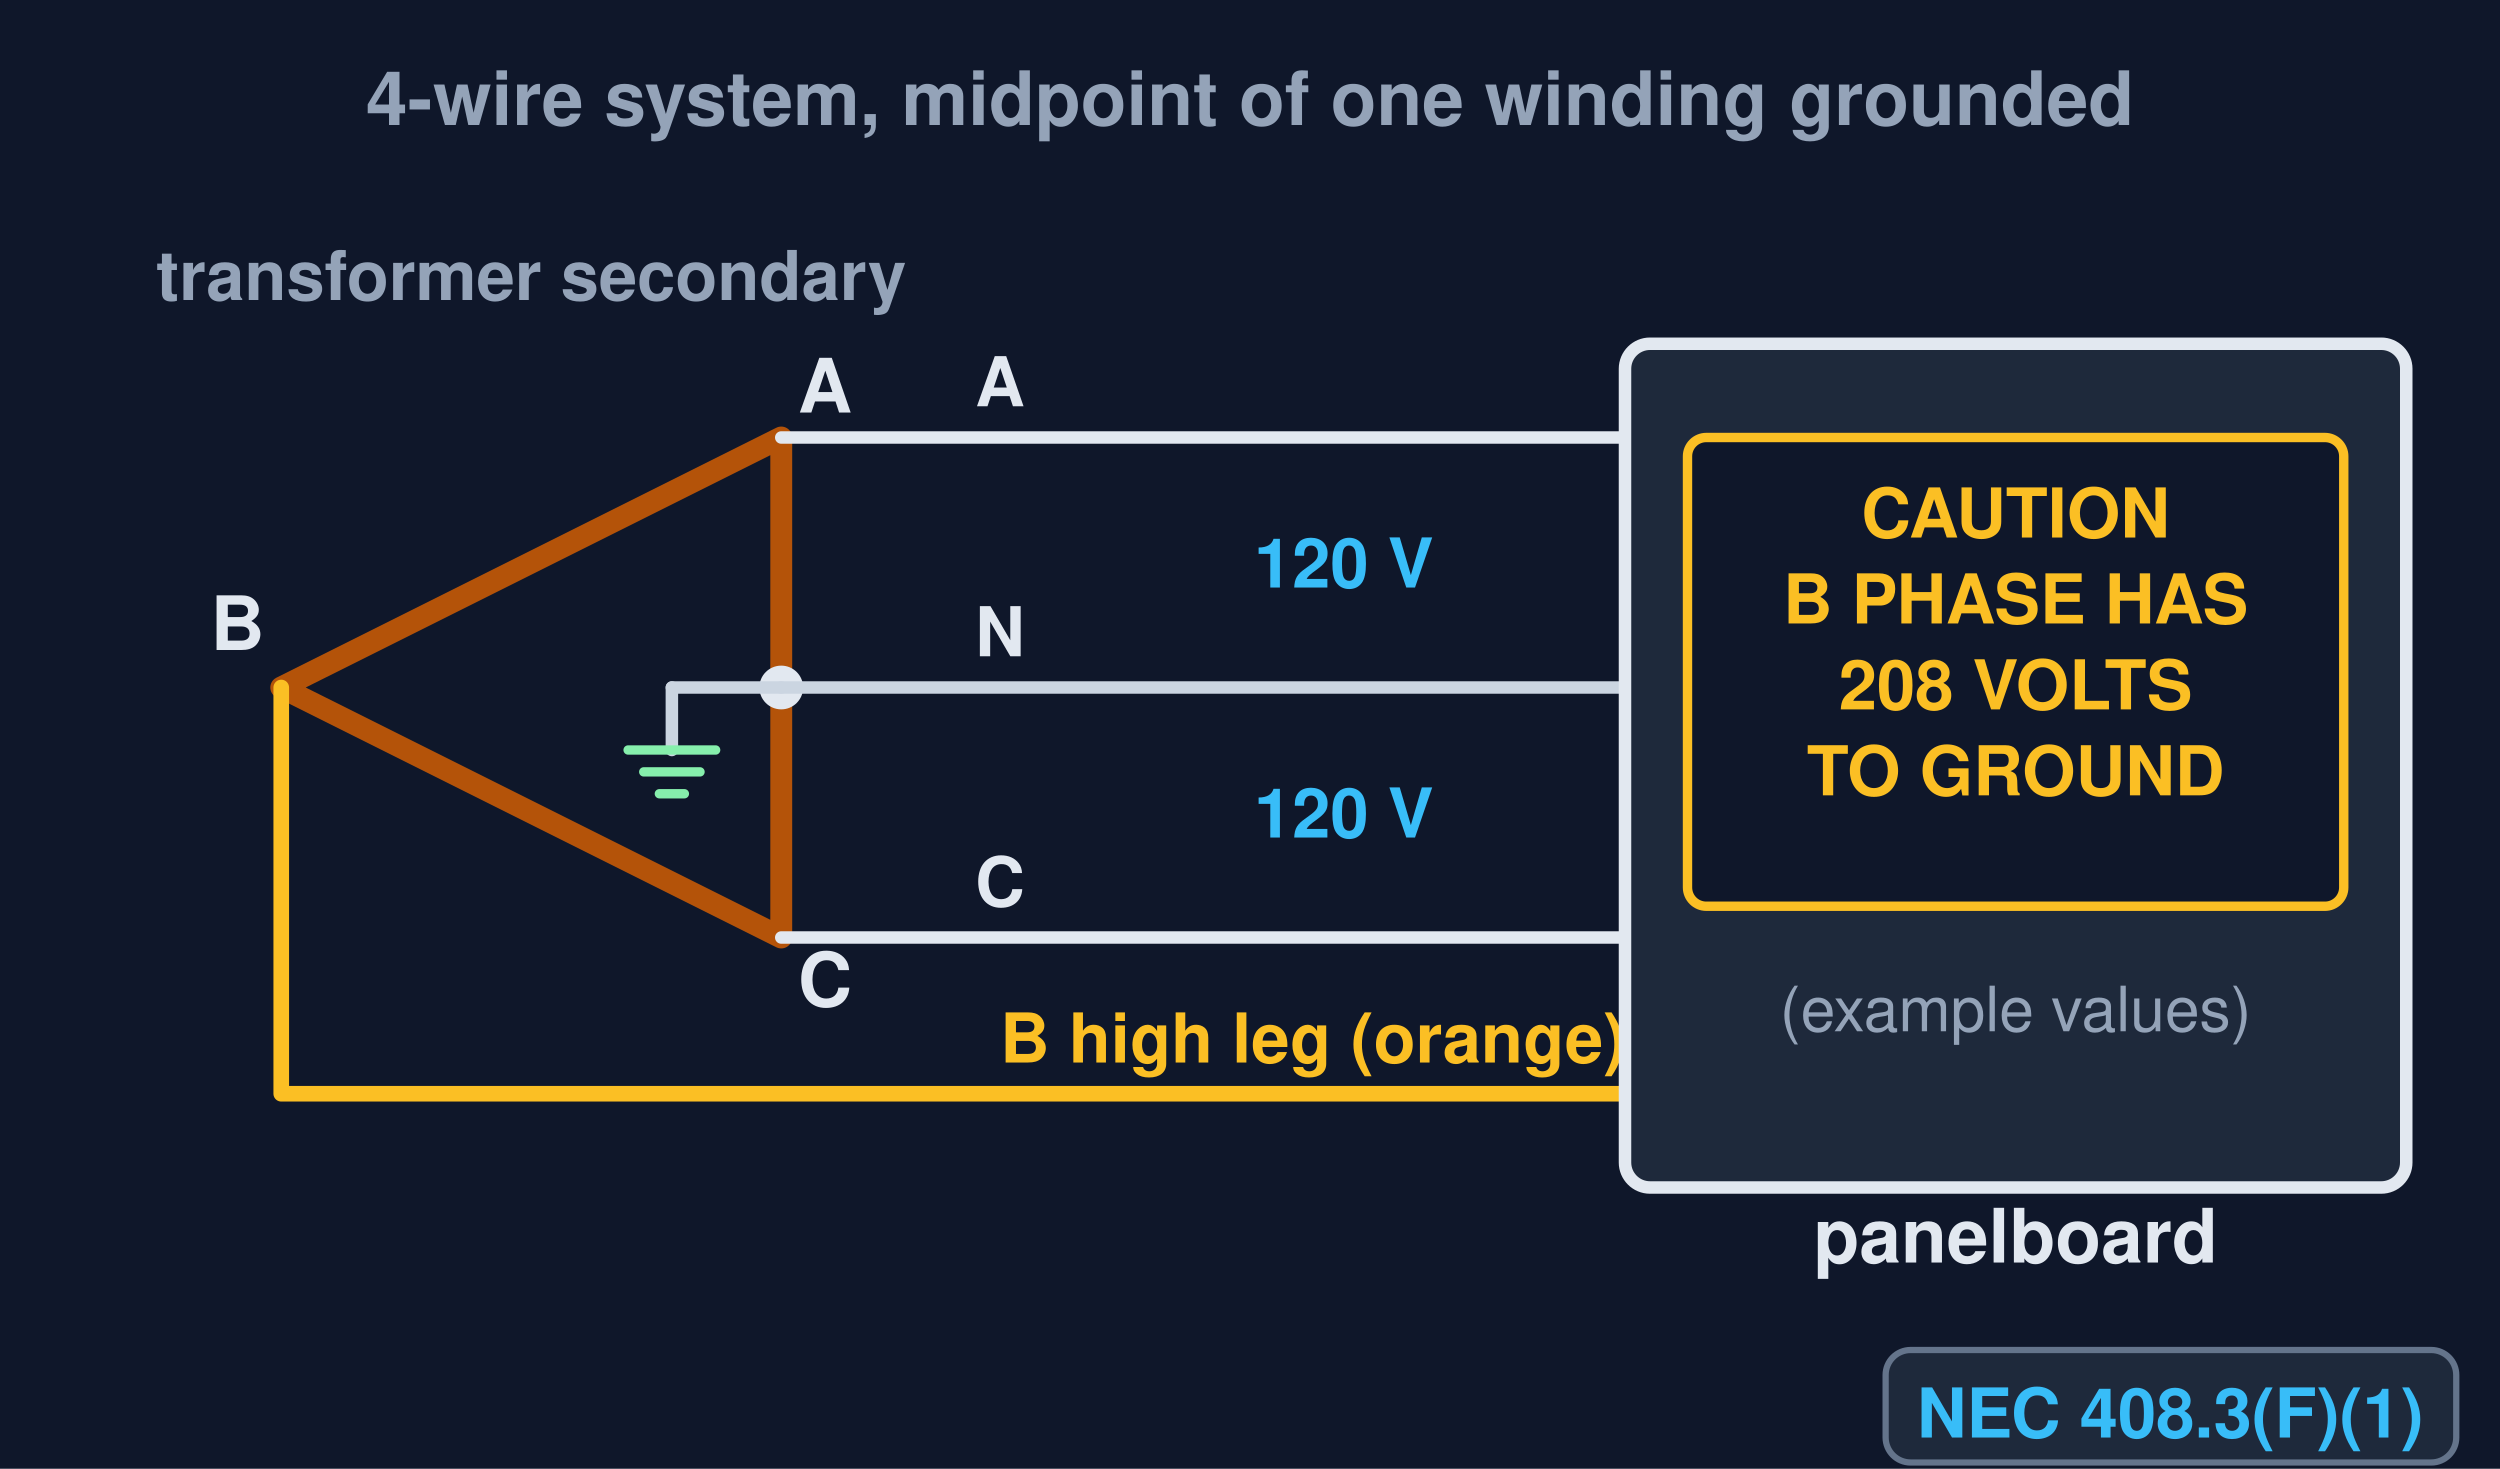
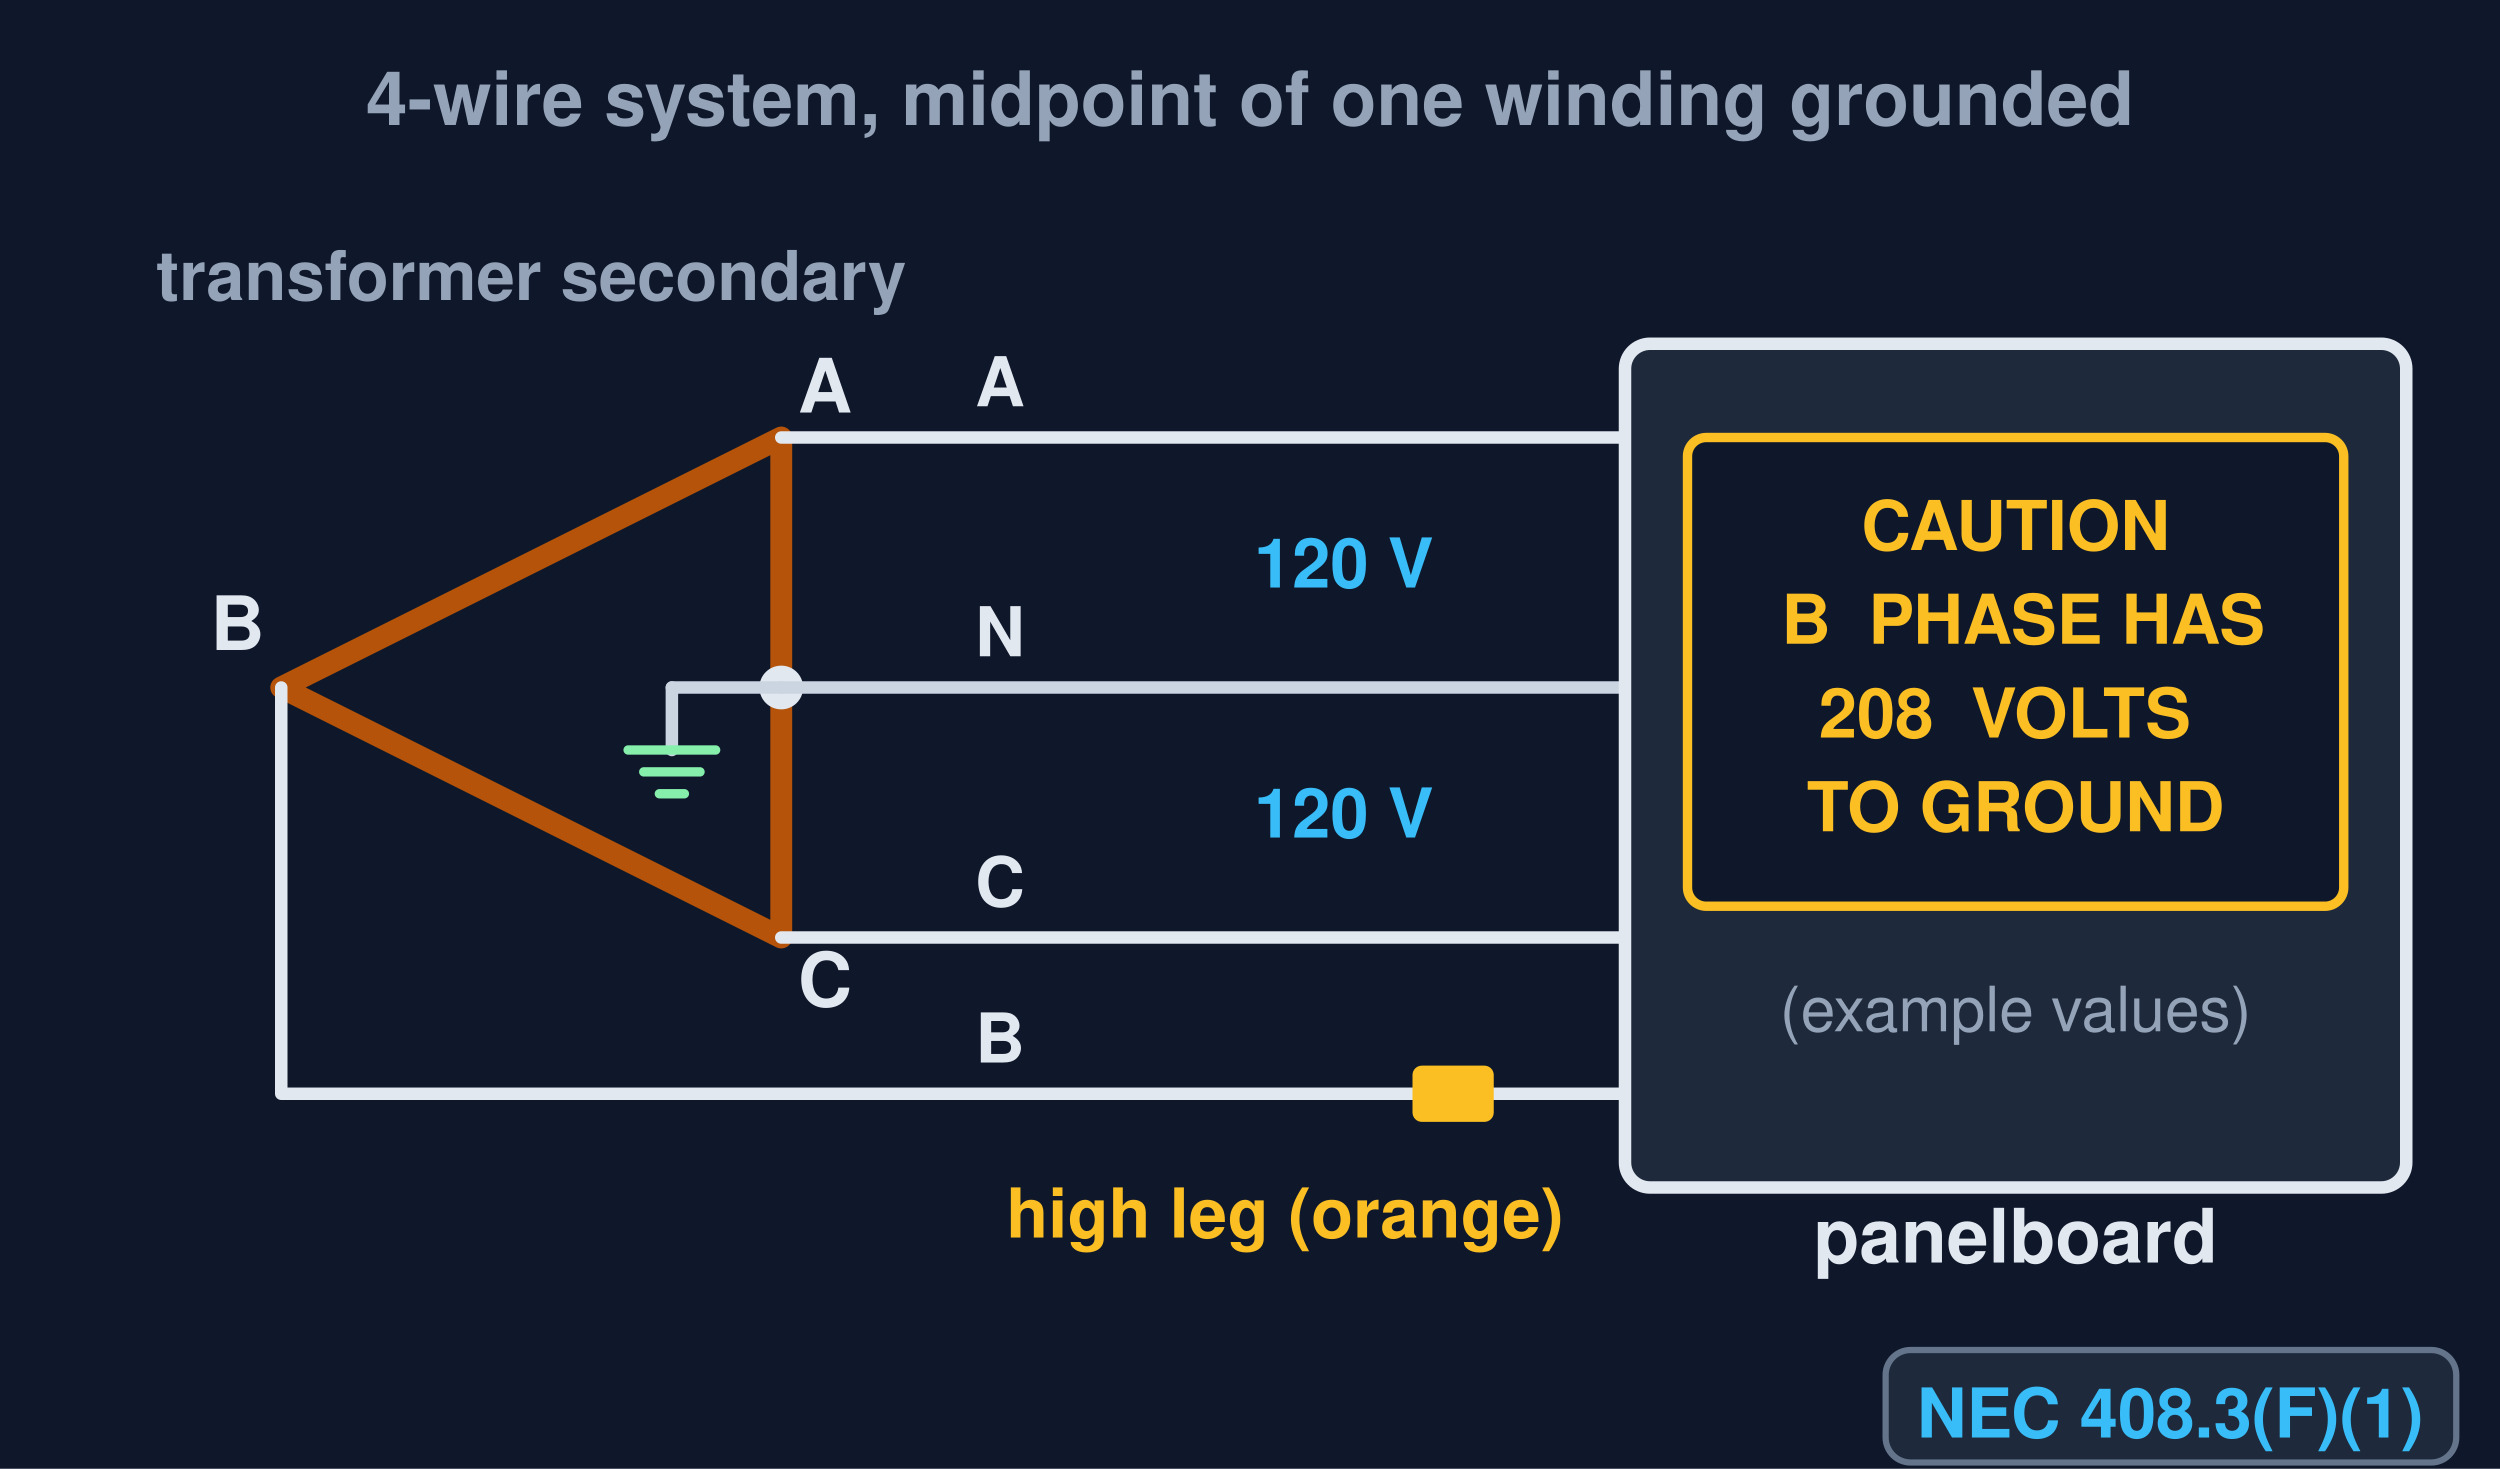
<svg xmlns="http://www.w3.org/2000/svg" width="800" height="470" viewBox="0 0 800 470">
  <rect x="0.0" y="0.0" width="800.0" height="470.0" rx="0" fill="#0f172a" fill-opacity="1.0" stroke="none" stroke-width="2" />
  <text x="400.0" y="40.0" font-family="Helvetica, Arial, sans-serif" font-size="24" font-weight="bold" fill="#94a3b8" text-anchor="middle">4-wire system, midpoint of one winding grounded</text>
  <text x="170.0" y="96.0" font-family="Helvetica, Arial, sans-serif" font-size="22" font-weight="bold" fill="#94a3b8" text-anchor="middle">transformer secondary</text>
  <polyline points="250.0,140.0 250.0,300.0 90.0,220.0 250.0,140.0" fill="none" stroke="#b45309" stroke-width="7" stroke-linecap="round" stroke-linejoin="round" />
  <circle cx="250.0" cy="220.0" r="7" fill="#e2e8f0" stroke="none" stroke-width="2" />
  <text x="264.0" y="132.0" font-family="Helvetica, Arial, sans-serif" font-size="24" font-weight="bold" fill="#e2e8f0" text-anchor="middle">A</text>
  <text x="264.0" y="322.0" font-family="Helvetica, Arial, sans-serif" font-size="24" font-weight="bold" fill="#e2e8f0" text-anchor="middle">C</text>
  <text x="76.0" y="208.0" font-family="Helvetica, Arial, sans-serif" font-size="24" font-weight="bold" fill="#e2e8f0" text-anchor="middle">B</text>
  <line x1="250.0" y1="220.0" x2="215.0" y2="220.0" stroke="#cbd5e1" stroke-width="4" stroke-linecap="round" stroke-opacity="1.0" />
  <line x1="215.0" y1="220.0" x2="215.0" y2="240.0" stroke="#cbd5e1" stroke-width="4" stroke-linecap="round" stroke-opacity="1.0" />
  <line x1="201.0" y1="240.0" x2="229.0" y2="240.0" stroke="#86efac" stroke-width="3" stroke-linecap="round" stroke-opacity="1.0" />
  <line x1="206.0" y1="247.0" x2="224.0" y2="247.0" stroke="#86efac" stroke-width="3" stroke-linecap="round" stroke-opacity="1.0" />
  <line x1="211.0" y1="254.0" x2="219.0" y2="254.0" stroke="#86efac" stroke-width="3" stroke-linecap="round" stroke-opacity="1.0" />
  <line x1="250.0" y1="140.0" x2="520.0" y2="140.0" stroke="#e2e8f0" stroke-width="4" stroke-linecap="round" stroke-opacity="1.0" />
  <line x1="250.0" y1="220.0" x2="520.0" y2="220.0" stroke="#cbd5e1" stroke-width="4" stroke-linecap="round" stroke-opacity="1.0" />
  <line x1="250.0" y1="300.0" x2="520.0" y2="300.0" stroke="#e2e8f0" stroke-width="4" stroke-linecap="round" stroke-opacity="1.0" />
-   <polyline points="90.0,220.0 90.0,350.0 520.0,350.0" fill="none" stroke="#fbbf24" stroke-width="5" stroke-linecap="round" stroke-linejoin="round" />
+   <polyline points="90.0,220.0 90.0,350.0 520.0,350.0" fill="none" stroke="#e2e8f0" stroke-width="4" stroke-linecap="round" stroke-linejoin="round" />
+   <rect x="452.0" y="341.0" width="26.0" height="18.0" rx="3" fill="#fbbf24" fill-opacity="1.0" stroke="none" stroke-width="2" />
  <text x="320.0" y="130.0" font-family="Helvetica, Arial, sans-serif" font-size="22" font-weight="bold" fill="#e2e8f0" text-anchor="middle">A</text>
  <text x="320.0" y="210.0" font-family="Helvetica, Arial, sans-serif" font-size="22" font-weight="bold" fill="#e2e8f0" text-anchor="middle">N</text>
  <text x="320.0" y="290.0" font-family="Helvetica, Arial, sans-serif" font-size="22" font-weight="bold" fill="#e2e8f0" text-anchor="middle">C</text>
-   <text x="320.0" y="340.0" font-family="Helvetica, Arial, sans-serif" font-size="22" font-weight="bold" fill="#fbbf24" text-anchor="start">B  high leg (orange)</text>
+   <text x="320.0" y="340.0" font-family="Helvetica, Arial, sans-serif" font-size="22" font-weight="bold" fill="#e2e8f0" text-anchor="middle">B</text>
+   <text x="322.0" y="396.0" font-family="Helvetica, Arial, sans-serif" font-size="22" font-weight="bold" fill="#fbbf24" text-anchor="start">high leg (orange)</text>
  <text x="430.0" y="188.0" font-family="Helvetica, Arial, sans-serif" font-size="22" font-weight="bold" fill="#38bdf8" text-anchor="middle">120 V</text>
  <text x="430.0" y="268.0" font-family="Helvetica, Arial, sans-serif" font-size="22" font-weight="bold" fill="#38bdf8" text-anchor="middle">120 V</text>
  <rect x="520.0" y="110.0" width="250.0" height="270.0" rx="8" fill="#1e293b" fill-opacity="1.0" stroke="#e2e8f0" stroke-width="4" />
  <text x="645.0" y="404.0" font-family="Helvetica, Arial, sans-serif" font-size="24" font-weight="bold" fill="#e2e8f0" text-anchor="middle">panelboard</text>
  <rect x="540.0" y="140.0" width="210.0" height="150.0" rx="6" fill="#0f172a" fill-opacity="1.0" stroke="#fbbf24" stroke-width="3" />
-   <text x="645.0" y="172.0" font-family="Helvetica, Arial, sans-serif" font-size="22" font-weight="bold" fill="#fbbf24" text-anchor="middle">CAUTION</text>
-   <text x="645.0" y="199.5" font-family="Helvetica, Arial, sans-serif" font-size="22" font-weight="bold" fill="#fbbf24" text-anchor="middle">B PHASE HAS</text>
-   <text x="645.0" y="227.0" font-family="Helvetica, Arial, sans-serif" font-size="22" font-weight="bold" fill="#fbbf24" text-anchor="middle">208 VOLTS</text>
-   <text x="645.0" y="254.5" font-family="Helvetica, Arial, sans-serif" font-size="22" font-weight="bold" fill="#fbbf24" text-anchor="middle">TO GROUND</text>
+   <text x="645.0" y="176.0" font-family="Helvetica, Arial, sans-serif" font-size="22" font-weight="bold" fill="#fbbf24" text-anchor="middle">CAUTION</text>
+   <text x="570.0" y="206.0" font-family="Helvetica, Arial, sans-serif" font-size="22" font-weight="bold" fill="#fbbf24" text-anchor="start">B</text>
+   <text x="597.9" y="206.0" font-family="Helvetica, Arial, sans-serif" font-size="22" font-weight="bold" fill="#fbbf24" text-anchor="start">PHASE HAS</text>
+   <text x="582.0" y="236.0" font-family="Helvetica, Arial, sans-serif" font-size="22" font-weight="bold" fill="#fbbf24" text-anchor="start">208</text>
+   <text x="630.7" y="236.0" font-family="Helvetica, Arial, sans-serif" font-size="22" font-weight="bold" fill="#fbbf24" text-anchor="start">VOLTS</text>
+   <text x="645.0" y="266.0" font-family="Helvetica, Arial, sans-serif" font-size="22" font-weight="bold" fill="#fbbf24" text-anchor="middle">TO GROUND</text>
  <text x="645.0" y="330.0" font-family="Helvetica, Arial, sans-serif" font-size="20" fill="#94a3b8" text-anchor="middle">(example values)</text>
  <rect x="603.4" y="432.0" width="182.6" height="36.0" rx="8" fill="#1e293b" fill-opacity="1.0" stroke="#64748b" stroke-width="2" />
  <text x="613.4" y="460.0" font-family="Helvetica, Arial, sans-serif" font-size="22" font-weight="bold" fill="#38bdf8" text-anchor="start">NEC 408.3(F)(1)</text>
</svg>
